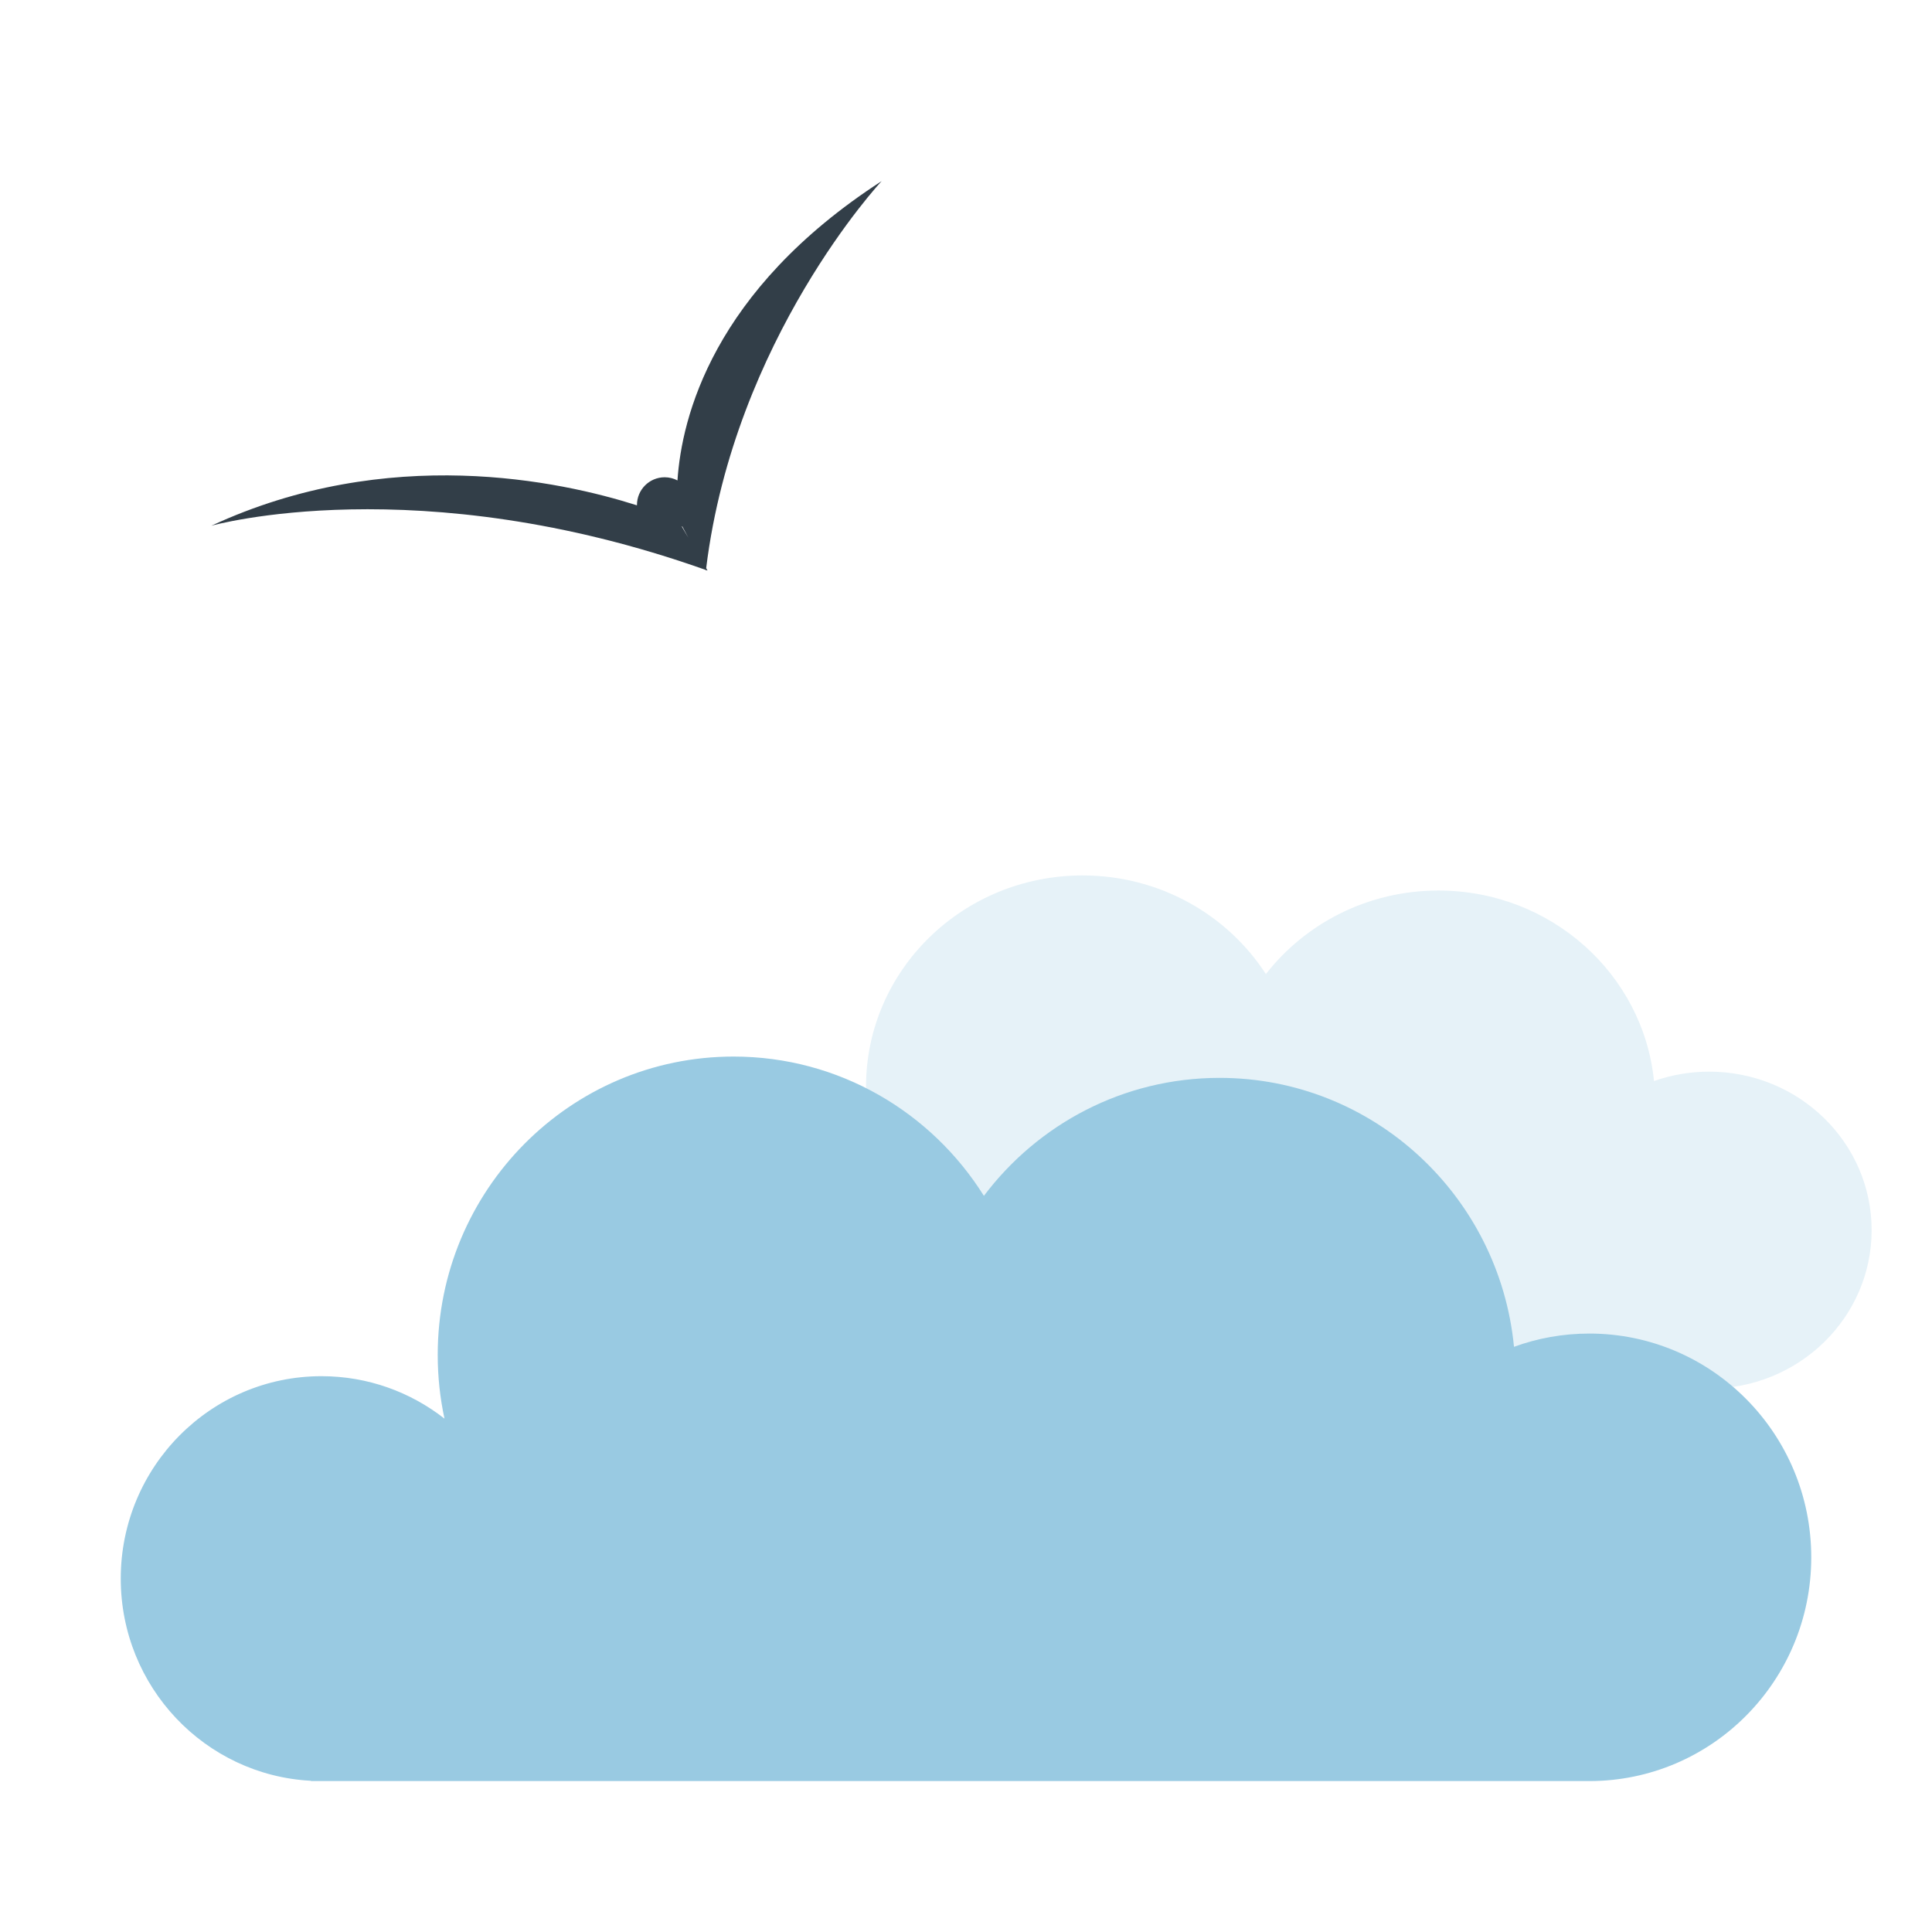
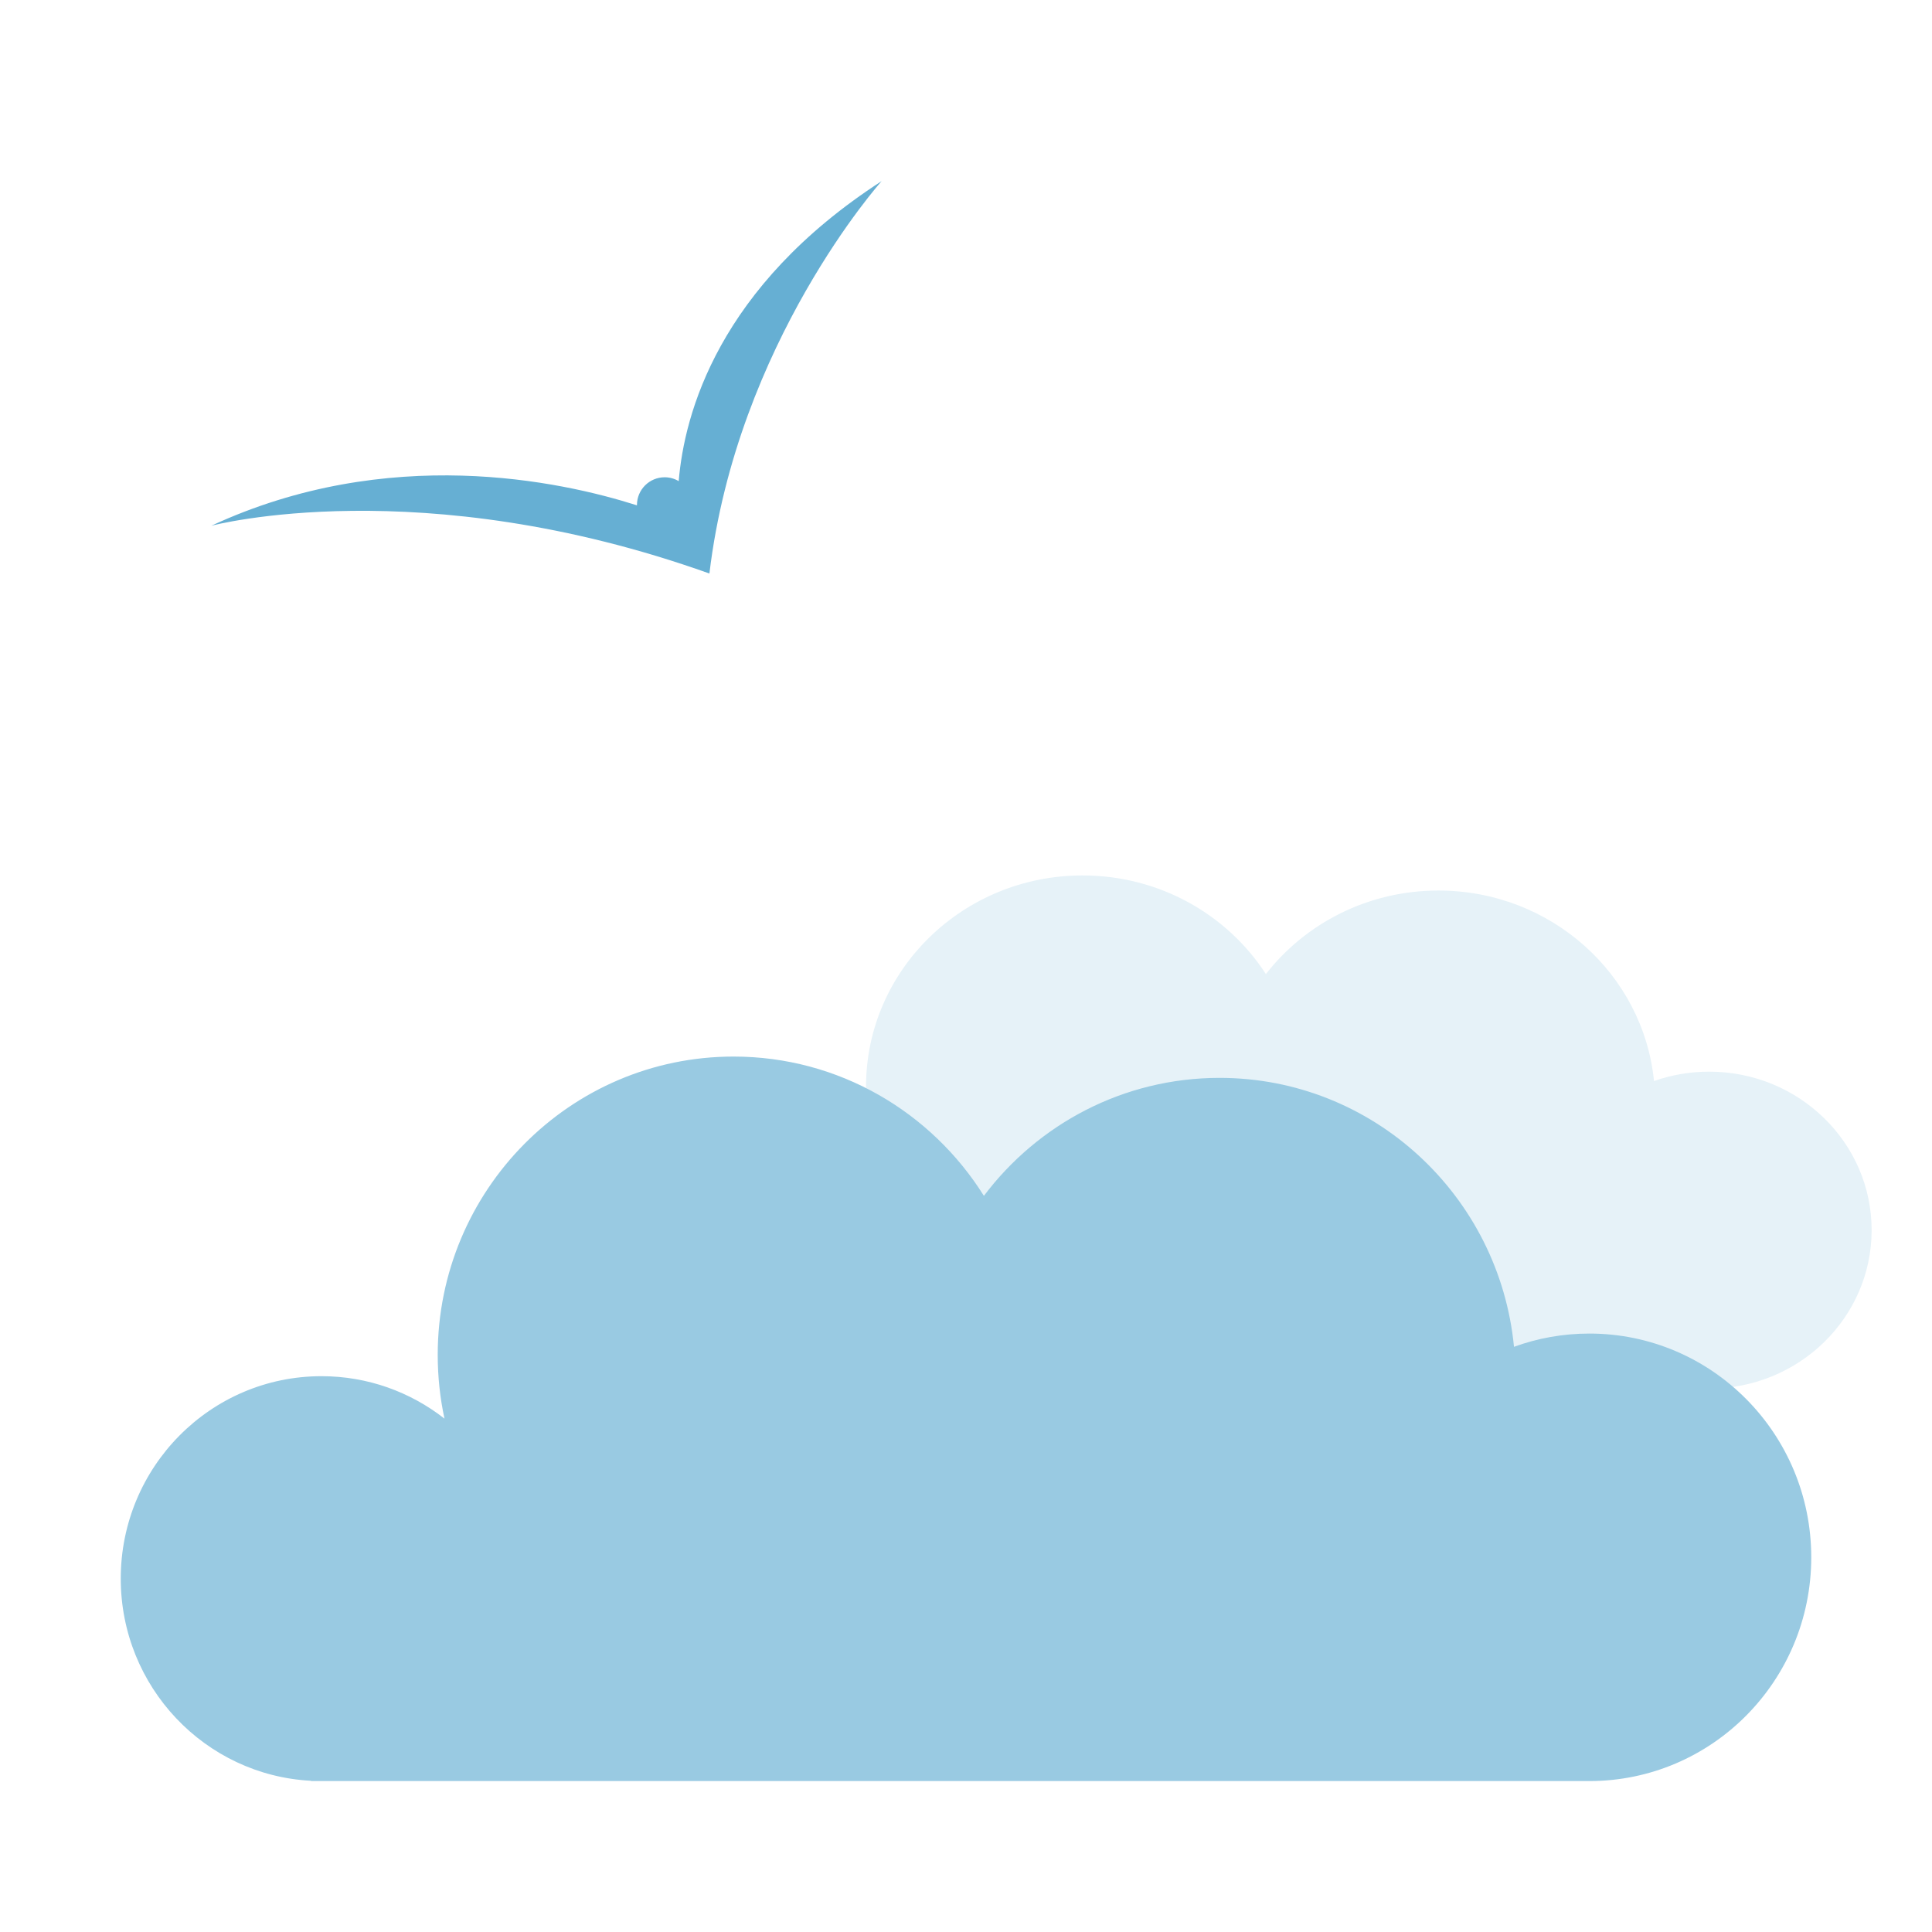
<svg xmlns="http://www.w3.org/2000/svg" width="64" height="64" viewBox="0 0 64 64" fill="none">
  <path d="M56.619 46H25.613L25.616 45.994C23.045 45.866 21 43.791 21 41.25C21 38.627 23.18 36.5 25.869 36.5C26.993 36.5 28.028 36.871 28.852 37.495C28.744 37.014 28.688 36.513 28.688 36C28.688 32.134 31.9 29 35.862 29C38.419 29 40.663 30.304 41.934 32.268C43.245 30.586 45.317 29.5 47.65 29.5C51.374 29.5 54.436 32.268 54.791 35.811C55.361 35.61 55.977 35.5 56.619 35.5C59.591 35.5 62 37.85 62 40.75C62 43.65 59.591 46 56.619 46Z" fill="#E6F2F8" />
  <path d="M52.65 59H10.3L10.305 58.991C6.793 58.81 4 55.881 4 52.294C4 48.591 6.977 45.588 10.65 45.588C12.185 45.588 13.599 46.113 14.724 46.994C14.577 46.313 14.5 45.607 14.5 44.882C14.5 39.425 18.888 35 24.3 35C27.792 35 30.857 36.842 32.593 39.614C34.383 37.239 37.214 35.706 40.4 35.706C45.487 35.706 49.668 39.614 50.153 44.615C50.932 44.331 51.773 44.176 52.65 44.176C56.709 44.176 60 47.495 60 51.588C60 55.682 56.709 59 52.65 59Z" fill="#99CAE2" />
-   <path d="M29.205 6C29.205 6 24.331 11.215 23.393 18.82L23.439 18.9C23.421 18.894 23.402 18.887 23.384 18.881C23.383 18.887 23.383 18.894 23.382 18.9L23.368 18.876C13.837 15.494 7.03 17.408 7 17.416C12.861 14.698 18.564 15.932 21.1 16.74C21.1 16.736 21.1 16.732 21.1 16.729C21.1 16.222 21.51 15.811 22.017 15.81C22.17 15.81 22.315 15.848 22.442 15.915C22.578 13.848 23.601 9.626 29.205 6ZM22.601 17.436C22.596 17.439 22.591 17.442 22.587 17.445L22.803 17.814L22.601 17.436Z" fill="#323E48" />
+   <path d="M29.205 6C29.205 6 24.414 11.351 23.5 19L23.499 18.998C13.93 15.581 7.029 17.408 7 17.416C12.861 14.698 18.564 15.932 21.1 16.74C21.1 16.736 21.1 16.732 21.1 16.729C21.1 16.222 21.51 15.811 22.017 15.81C22.187 15.81 22.347 15.857 22.483 15.938C22.668 13.711 23.793 9.502 29.205 6Z" fill="#66AFD3" />
</svg>
